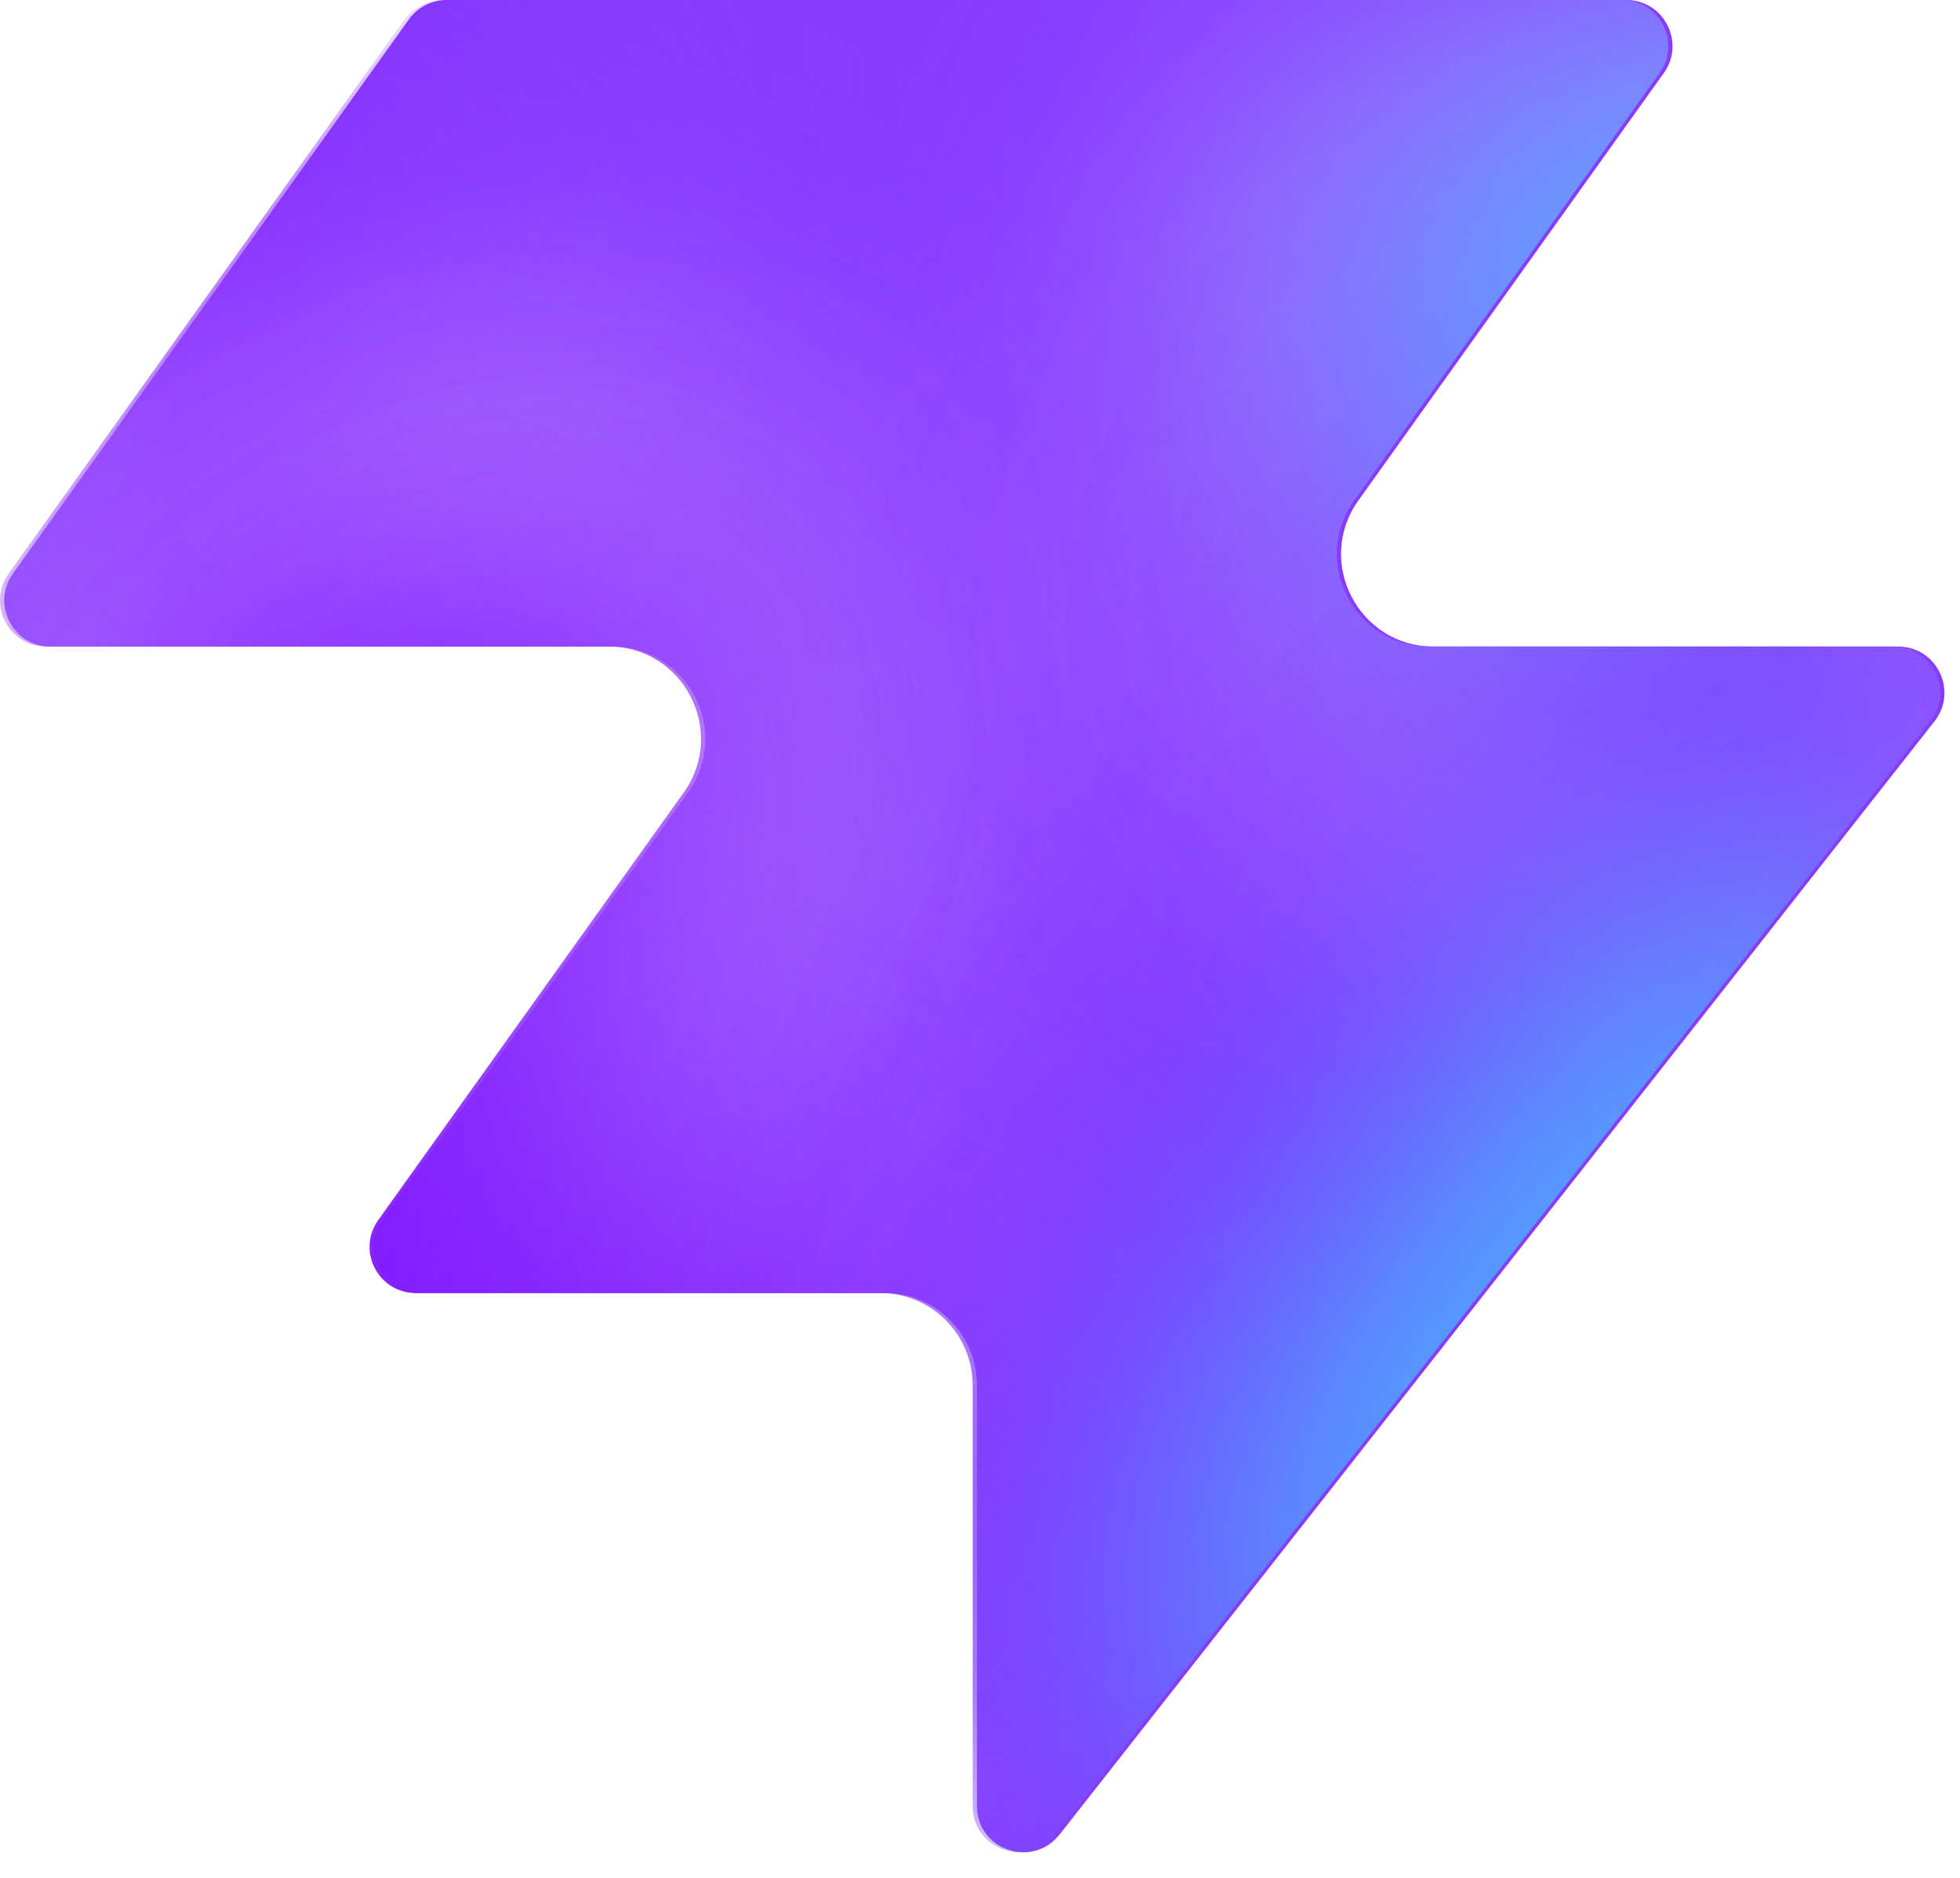
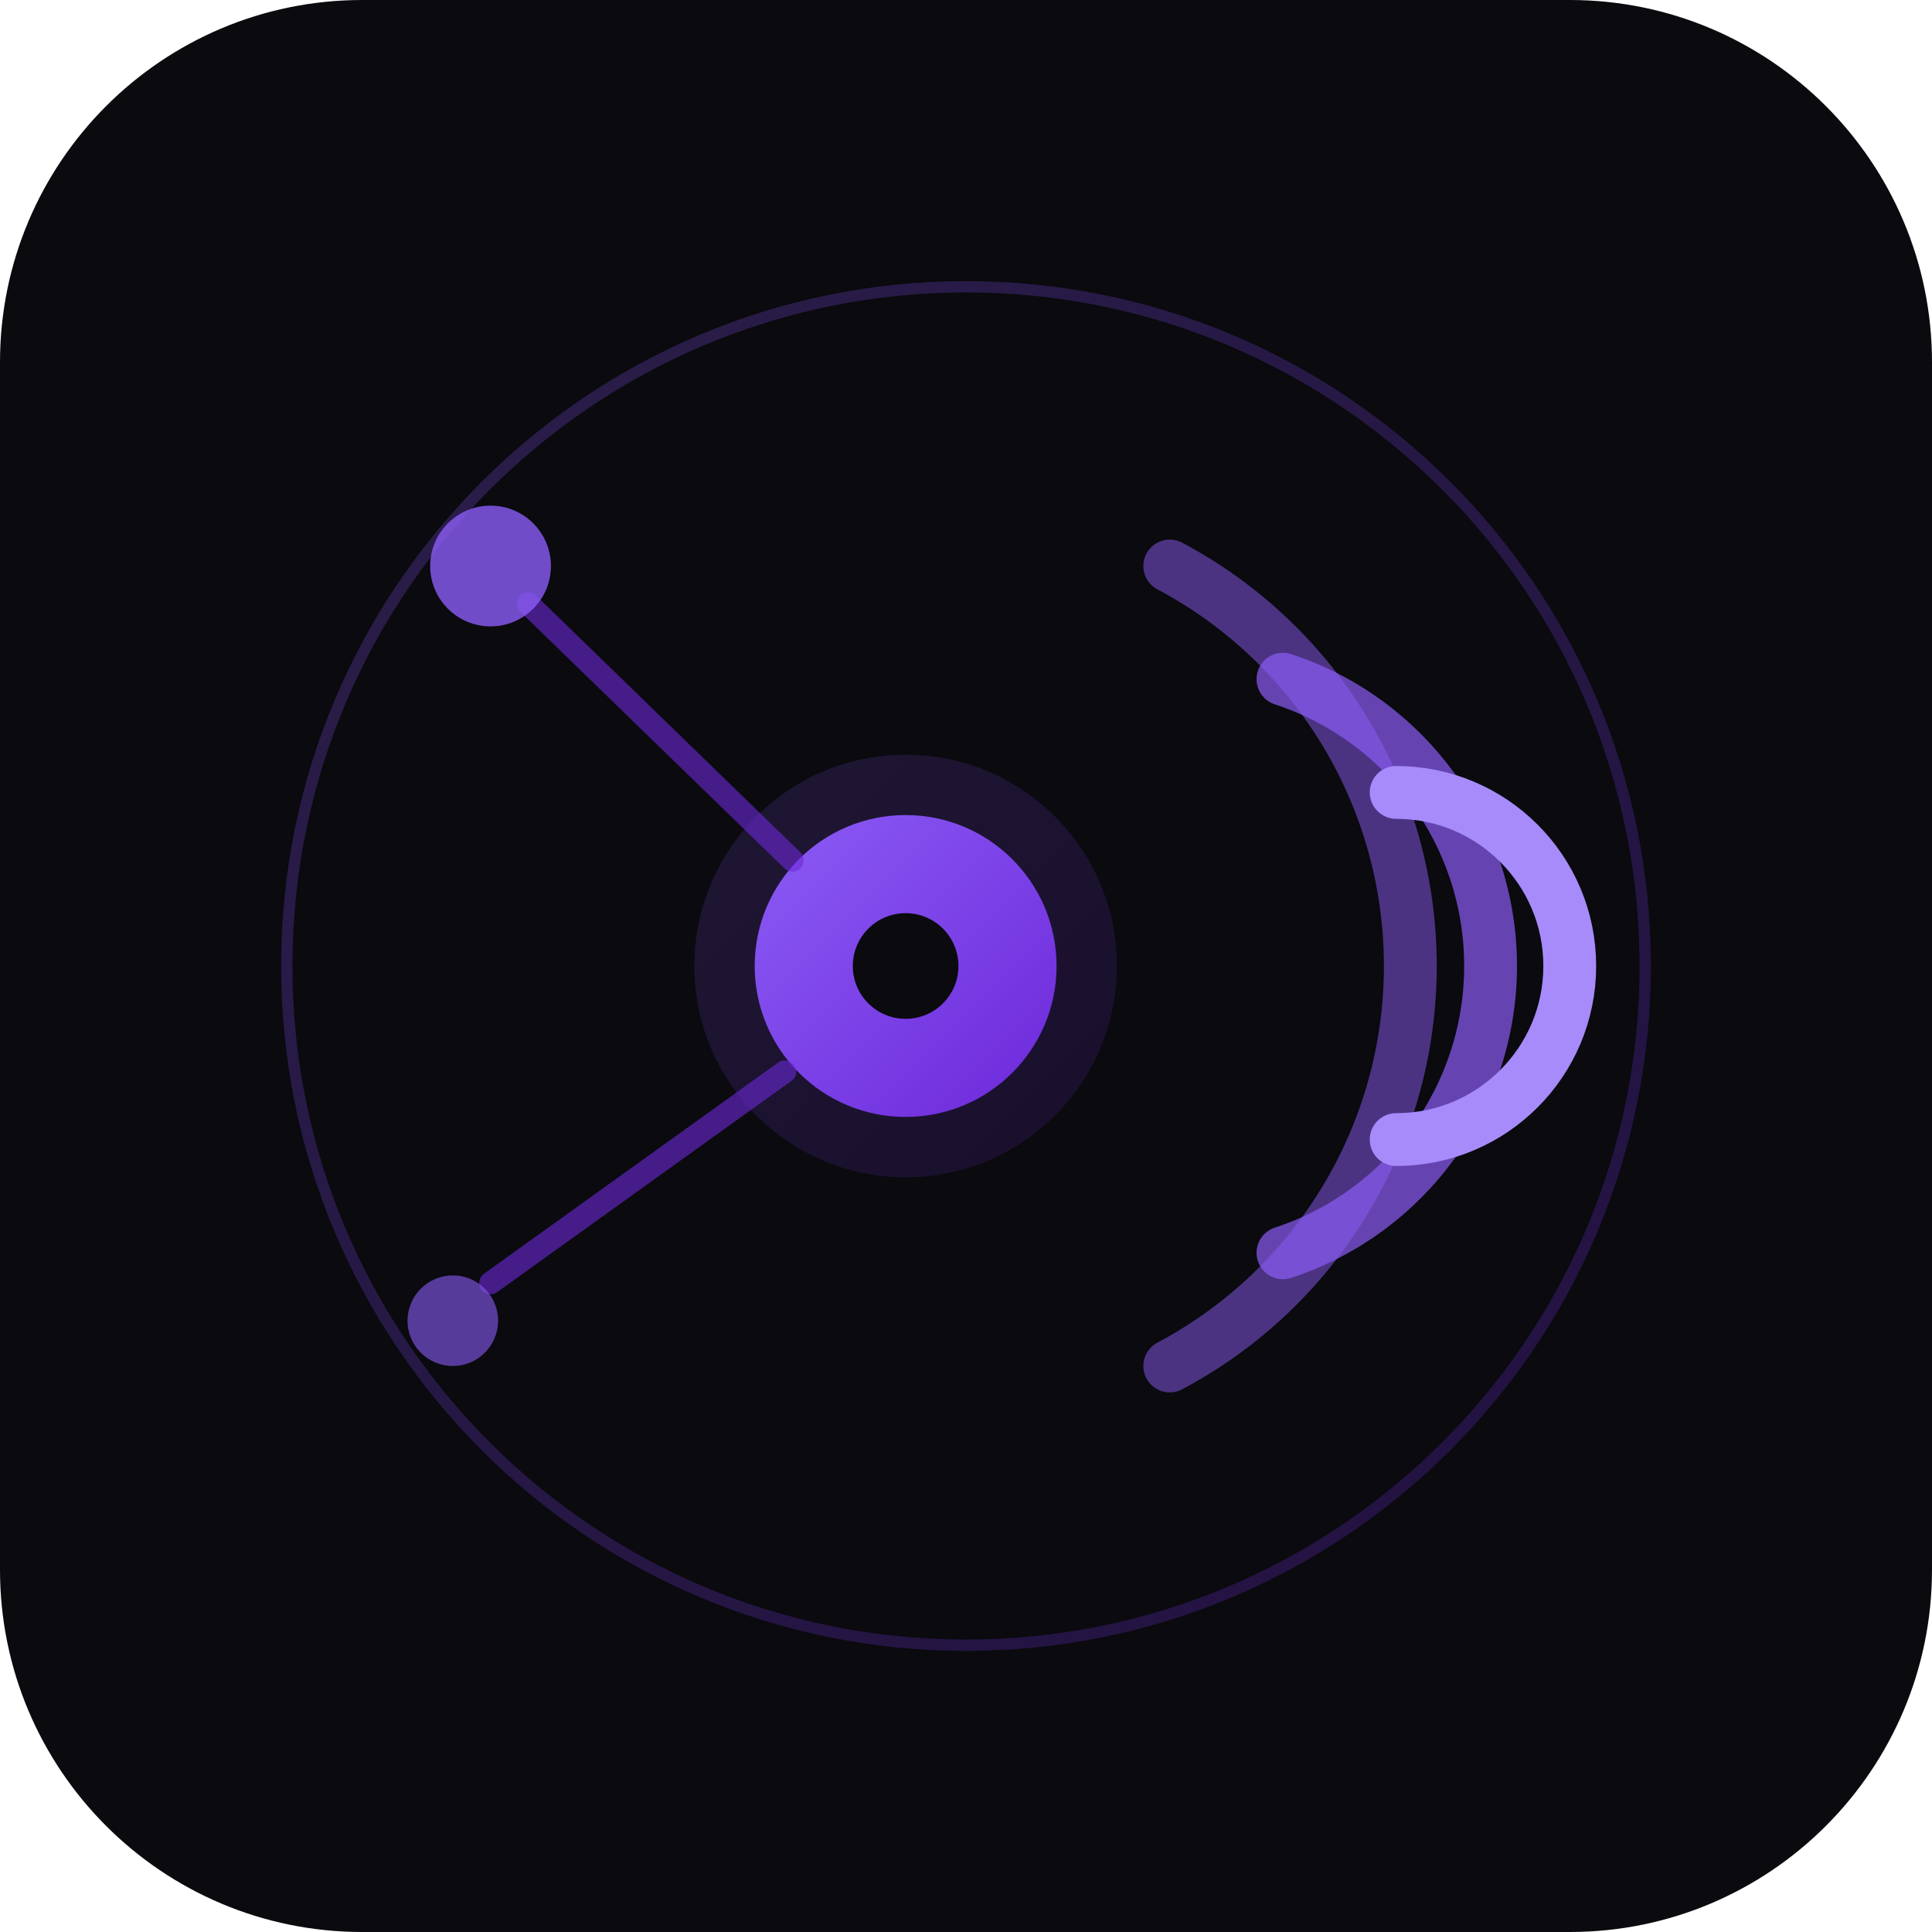
- <svg xmlns="http://www.w3.org/2000/svg" width="48" height="46" fill="none" viewBox="0 0 48 46">
-   <path fill="#863bff" d="M25.946 44.938c-.664.845-2.021.375-2.021-.698V33.937a2.26 2.26 0 0 0-2.262-2.262H10.287c-.92 0-1.456-1.04-.92-1.788l7.48-10.471c1.07-1.497 0-3.578-1.842-3.578H1.237c-.92 0-1.456-1.04-.92-1.788L10.013.474c.214-.297.556-.474.92-.474h28.894c.92 0 1.456 1.04.92 1.788l-7.48 10.471c-1.07 1.498 0 3.579 1.842 3.579h11.377c.943 0 1.473 1.088.89 1.83L25.947 44.94z" style="fill:#863bff;fill:color(display-p3 .525 .23 1);fill-opacity:1" />
-   <mask id="a" width="48" height="46" x="0" y="0" maskUnits="userSpaceOnUse" style="mask-type:alpha">
-     <path fill="#000" d="M25.842 44.938c-.664.844-2.021.375-2.021-.698V33.937a2.26 2.26 0 0 0-2.262-2.262H10.183c-.92 0-1.456-1.04-.92-1.788l7.48-10.471c1.07-1.498 0-3.579-1.842-3.579H1.133c-.92 0-1.456-1.04-.92-1.787L9.91.473c.214-.297.556-.474.92-.474h28.894c.92 0 1.456 1.04.92 1.788l-7.48 10.471c-1.07 1.498 0 3.578 1.842 3.578h11.377c.943 0 1.473 1.088.89 1.832L25.843 44.94z" style="fill:#000;fill-opacity:1" />
-   </mask>
-   <g mask="url(#a)">
-     <g filter="url(#b)">
-       <ellipse cx="5.508" cy="14.704" fill="#ede6ff" rx="5.508" ry="14.704" style="fill:#ede6ff;fill:color(display-p3 .927 .903 1);fill-opacity:1" transform="matrix(.00324 1 1 -.00324 -4.47 31.516)" />
-     </g>
-     <g filter="url(#c)">
-       <ellipse cx="10.399" cy="29.851" fill="#ede6ff" rx="10.399" ry="29.851" style="fill:#ede6ff;fill:color(display-p3 .927 .903 1);fill-opacity:1" transform="matrix(.00324 1 1 -.00324 -39.328 7.883)" />
-     </g>
-     <g filter="url(#d)">
-       <ellipse cx="5.508" cy="30.487" fill="#7e14ff" rx="5.508" ry="30.487" style="fill:#7e14ff;fill:color(display-p3 .492 .077 1);fill-opacity:1" transform="rotate(89.814 -25.913 -14.639)scale(1 -1)" />
-     </g>
-     <g filter="url(#e)">
-       <ellipse cx="5.508" cy="30.599" fill="#7e14ff" rx="5.508" ry="30.599" style="fill:#7e14ff;fill:color(display-p3 .492 .077 1);fill-opacity:1" transform="rotate(89.814 -32.644 -3.334)scale(1 -1)" />
-     </g>
-     <g filter="url(#f)">
-       <ellipse cx="5.508" cy="30.599" fill="#7e14ff" rx="5.508" ry="30.599" style="fill:#7e14ff;fill:color(display-p3 .492 .077 1);fill-opacity:1" transform="matrix(.00324 1 1 -.00324 -34.34 30.47)" />
-     </g>
-     <g filter="url(#g)">
-       <ellipse cx="14.072" cy="22.078" fill="#ede6ff" rx="14.072" ry="22.078" style="fill:#ede6ff;fill:color(display-p3 .927 .903 1);fill-opacity:1" transform="rotate(93.35 24.506 48.493)scale(-1 1)" />
-     </g>
-     <g filter="url(#h)">
-       <ellipse cx="3.47" cy="21.501" fill="#7e14ff" rx="3.47" ry="21.501" style="fill:#7e14ff;fill:color(display-p3 .492 .077 1);fill-opacity:1" transform="rotate(89.009 28.708 47.59)scale(-1 1)" />
-     </g>
-     <g filter="url(#i)">
-       <ellipse cx="3.47" cy="21.501" fill="#7e14ff" rx="3.47" ry="21.501" style="fill:#7e14ff;fill:color(display-p3 .492 .077 1);fill-opacity:1" transform="rotate(89.009 28.708 47.59)scale(-1 1)" />
-     </g>
-     <g filter="url(#j)">
-       <ellipse cx=".387" cy="8.972" fill="#7e14ff" rx="4.407" ry="29.108" style="fill:#7e14ff;fill:color(display-p3 .492 .077 1);fill-opacity:1" transform="rotate(39.51 .387 8.972)" />
-     </g>
-     <g filter="url(#k)">
-       <ellipse cx="47.523" cy="-6.092" fill="#7e14ff" rx="4.407" ry="29.108" style="fill:#7e14ff;fill:color(display-p3 .492 .077 1);fill-opacity:1" transform="rotate(37.892 47.523 -6.092)" />
-     </g>
-     <g filter="url(#l)">
-       <ellipse cx="41.412" cy="6.333" fill="#47bfff" rx="5.971" ry="9.665" style="fill:#47bfff;fill:color(display-p3 .28 .748 1);fill-opacity:1" transform="rotate(37.892 41.412 6.333)" />
-     </g>
-     <g filter="url(#m)">
-       <ellipse cx="-1.879" cy="38.332" fill="#7e14ff" rx="4.407" ry="29.108" style="fill:#7e14ff;fill:color(display-p3 .492 .077 1);fill-opacity:1" transform="rotate(37.892 -1.88 38.332)" />
-     </g>
-     <g filter="url(#n)">
-       <ellipse cx="-1.879" cy="38.332" fill="#7e14ff" rx="4.407" ry="29.108" style="fill:#7e14ff;fill:color(display-p3 .492 .077 1);fill-opacity:1" transform="rotate(37.892 -1.88 38.332)" />
-     </g>
-     <g filter="url(#o)">
-       <ellipse cx="35.651" cy="29.907" fill="#7e14ff" rx="4.407" ry="29.108" style="fill:#7e14ff;fill:color(display-p3 .492 .077 1);fill-opacity:1" transform="rotate(37.892 35.651 29.907)" />
-     </g>
-     <g filter="url(#p)">
-       <ellipse cx="38.418" cy="32.4" fill="#47bfff" rx="5.971" ry="15.297" style="fill:#47bfff;fill:color(display-p3 .28 .748 1);fill-opacity:1" transform="rotate(37.892 38.418 32.4)" />
-     </g>
-   </g>
+ <svg xmlns="http://www.w3.org/2000/svg" viewBox="0 0 512 512" fill="none">
+   <rect width="512" height="512" rx="96" fill="#0a0a0f" />
+   <circle cx="256" cy="256" r="180" stroke="url(#grad)" stroke-width="3" opacity="0.25" />
+   <path d="M310 150a120 120 0 0 1 0 212" stroke="#8b5cf6" stroke-width="14" stroke-linecap="round" fill="none" opacity="0.5" />
+   <path d="M340 180a80 80 0 0 1 0 152" stroke="#8b5cf6" stroke-width="14" stroke-linecap="round" fill="none" opacity="0.7" />
+   <path d="M370 210a40 40 0 0 1 0 92" stroke="#a78bfa" stroke-width="14" stroke-linecap="round" fill="none" />
+   <circle cx="240" cy="256" r="56" fill="url(#grad)" opacity="0.15" />
+   <circle cx="240" cy="256" r="40" fill="url(#grad)" />
+   <circle cx="240" cy="256" r="14" fill="#0a0a0f" />
+   <line x1="140" y1="160" x2="210" y2="228" stroke="#6d28d9" stroke-width="6" stroke-linecap="round" opacity="0.6" />
+   <line x1="130" y1="340" x2="208" y2="284" stroke="#6d28d9" stroke-width="6" stroke-linecap="round" opacity="0.6" />
+   <circle cx="130" cy="150" r="16" fill="#8b5cf6" opacity="0.8" />
+   <circle cx="120" cy="350" r="12" fill="#8b5cf6" opacity="0.6" />
  <defs>
-     <filter id="b" width="60.045" height="41.654" x="-19.77" y="16.149" color-interpolation-filters="sRGB" filterUnits="userSpaceOnUse">
-       <feFlood flood-opacity="0" result="BackgroundImageFix" />
-       <feBlend in="SourceGraphic" in2="BackgroundImageFix" result="shape" />
-       <feGaussianBlur result="effect1_foregroundBlur_2002_17158" stdDeviation="7.659" />
-     </filter>
-     <filter id="c" width="90.34" height="51.437" x="-54.613" y="-7.533" color-interpolation-filters="sRGB" filterUnits="userSpaceOnUse">
-       <feFlood flood-opacity="0" result="BackgroundImageFix" />
-       <feBlend in="SourceGraphic" in2="BackgroundImageFix" result="shape" />
-       <feGaussianBlur result="effect1_foregroundBlur_2002_17158" stdDeviation="7.659" />
-     </filter>
-     <filter id="d" width="79.355" height="29.4" x="-49.64" y="2.03" color-interpolation-filters="sRGB" filterUnits="userSpaceOnUse">
-       <feFlood flood-opacity="0" result="BackgroundImageFix" />
-       <feBlend in="SourceGraphic" in2="BackgroundImageFix" result="shape" />
-       <feGaussianBlur result="effect1_foregroundBlur_2002_17158" stdDeviation="4.596" />
-     </filter>
-     <filter id="e" width="79.579" height="29.4" x="-45.045" y="20.029" color-interpolation-filters="sRGB" filterUnits="userSpaceOnUse">
-       <feFlood flood-opacity="0" result="BackgroundImageFix" />
-       <feBlend in="SourceGraphic" in2="BackgroundImageFix" result="shape" />
-       <feGaussianBlur result="effect1_foregroundBlur_2002_17158" stdDeviation="4.596" />
-     </filter>
-     <filter id="f" width="79.579" height="29.4" x="-43.513" y="21.178" color-interpolation-filters="sRGB" filterUnits="userSpaceOnUse">
-       <feFlood flood-opacity="0" result="BackgroundImageFix" />
-       <feBlend in="SourceGraphic" in2="BackgroundImageFix" result="shape" />
-       <feGaussianBlur result="effect1_foregroundBlur_2002_17158" stdDeviation="4.596" />
-     </filter>
-     <filter id="g" width="74.749" height="58.852" x="15.756" y="-17.901" color-interpolation-filters="sRGB" filterUnits="userSpaceOnUse">
-       <feFlood flood-opacity="0" result="BackgroundImageFix" />
-       <feBlend in="SourceGraphic" in2="BackgroundImageFix" result="shape" />
-       <feGaussianBlur result="effect1_foregroundBlur_2002_17158" stdDeviation="7.659" />
-     </filter>
-     <filter id="h" width="61.377" height="25.362" x="23.548" y="2.284" color-interpolation-filters="sRGB" filterUnits="userSpaceOnUse">
-       <feFlood flood-opacity="0" result="BackgroundImageFix" />
-       <feBlend in="SourceGraphic" in2="BackgroundImageFix" result="shape" />
-       <feGaussianBlur result="effect1_foregroundBlur_2002_17158" stdDeviation="4.596" />
-     </filter>
-     <filter id="i" width="61.377" height="25.362" x="23.548" y="2.284" color-interpolation-filters="sRGB" filterUnits="userSpaceOnUse">
-       <feFlood flood-opacity="0" result="BackgroundImageFix" />
-       <feBlend in="SourceGraphic" in2="BackgroundImageFix" result="shape" />
-       <feGaussianBlur result="effect1_foregroundBlur_2002_17158" stdDeviation="4.596" />
-     </filter>
-     <filter id="j" width="56.045" height="63.649" x="-27.636" y="-22.853" color-interpolation-filters="sRGB" filterUnits="userSpaceOnUse">
-       <feFlood flood-opacity="0" result="BackgroundImageFix" />
-       <feBlend in="SourceGraphic" in2="BackgroundImageFix" result="shape" />
-       <feGaussianBlur result="effect1_foregroundBlur_2002_17158" stdDeviation="4.596" />
-     </filter>
-     <filter id="k" width="54.814" height="64.646" x="20.116" y="-38.415" color-interpolation-filters="sRGB" filterUnits="userSpaceOnUse">
-       <feFlood flood-opacity="0" result="BackgroundImageFix" />
-       <feBlend in="SourceGraphic" in2="BackgroundImageFix" result="shape" />
-       <feGaussianBlur result="effect1_foregroundBlur_2002_17158" stdDeviation="4.596" />
-     </filter>
-     <filter id="l" width="33.541" height="35.313" x="24.641" y="-11.323" color-interpolation-filters="sRGB" filterUnits="userSpaceOnUse">
-       <feFlood flood-opacity="0" result="BackgroundImageFix" />
-       <feBlend in="SourceGraphic" in2="BackgroundImageFix" result="shape" />
-       <feGaussianBlur result="effect1_foregroundBlur_2002_17158" stdDeviation="4.596" />
-     </filter>
-     <filter id="m" width="54.814" height="64.646" x="-29.286" y="6.009" color-interpolation-filters="sRGB" filterUnits="userSpaceOnUse">
-       <feFlood flood-opacity="0" result="BackgroundImageFix" />
-       <feBlend in="SourceGraphic" in2="BackgroundImageFix" result="shape" />
-       <feGaussianBlur result="effect1_foregroundBlur_2002_17158" stdDeviation="4.596" />
-     </filter>
-     <filter id="n" width="54.814" height="64.646" x="-29.286" y="6.009" color-interpolation-filters="sRGB" filterUnits="userSpaceOnUse">
-       <feFlood flood-opacity="0" result="BackgroundImageFix" />
-       <feBlend in="SourceGraphic" in2="BackgroundImageFix" result="shape" />
-       <feGaussianBlur result="effect1_foregroundBlur_2002_17158" stdDeviation="4.596" />
-     </filter>
-     <filter id="o" width="54.814" height="64.646" x="8.244" y="-2.416" color-interpolation-filters="sRGB" filterUnits="userSpaceOnUse">
-       <feFlood flood-opacity="0" result="BackgroundImageFix" />
-       <feBlend in="SourceGraphic" in2="BackgroundImageFix" result="shape" />
-       <feGaussianBlur result="effect1_foregroundBlur_2002_17158" stdDeviation="4.596" />
-     </filter>
-     <filter id="p" width="39.409" height="43.623" x="18.713" y="10.588" color-interpolation-filters="sRGB" filterUnits="userSpaceOnUse">
-       <feFlood flood-opacity="0" result="BackgroundImageFix" />
-       <feBlend in="SourceGraphic" in2="BackgroundImageFix" result="shape" />
-       <feGaussianBlur result="effect1_foregroundBlur_2002_17158" stdDeviation="4.596" />
-     </filter>
+     <linearGradient id="grad" x1="0%" y1="0%" x2="100%" y2="100%">
+       <stop offset="0%" stop-color="#8b5cf6" />
+       <stop offset="100%" stop-color="#6d28d9" />
+     </linearGradient>
  </defs>
</svg>
